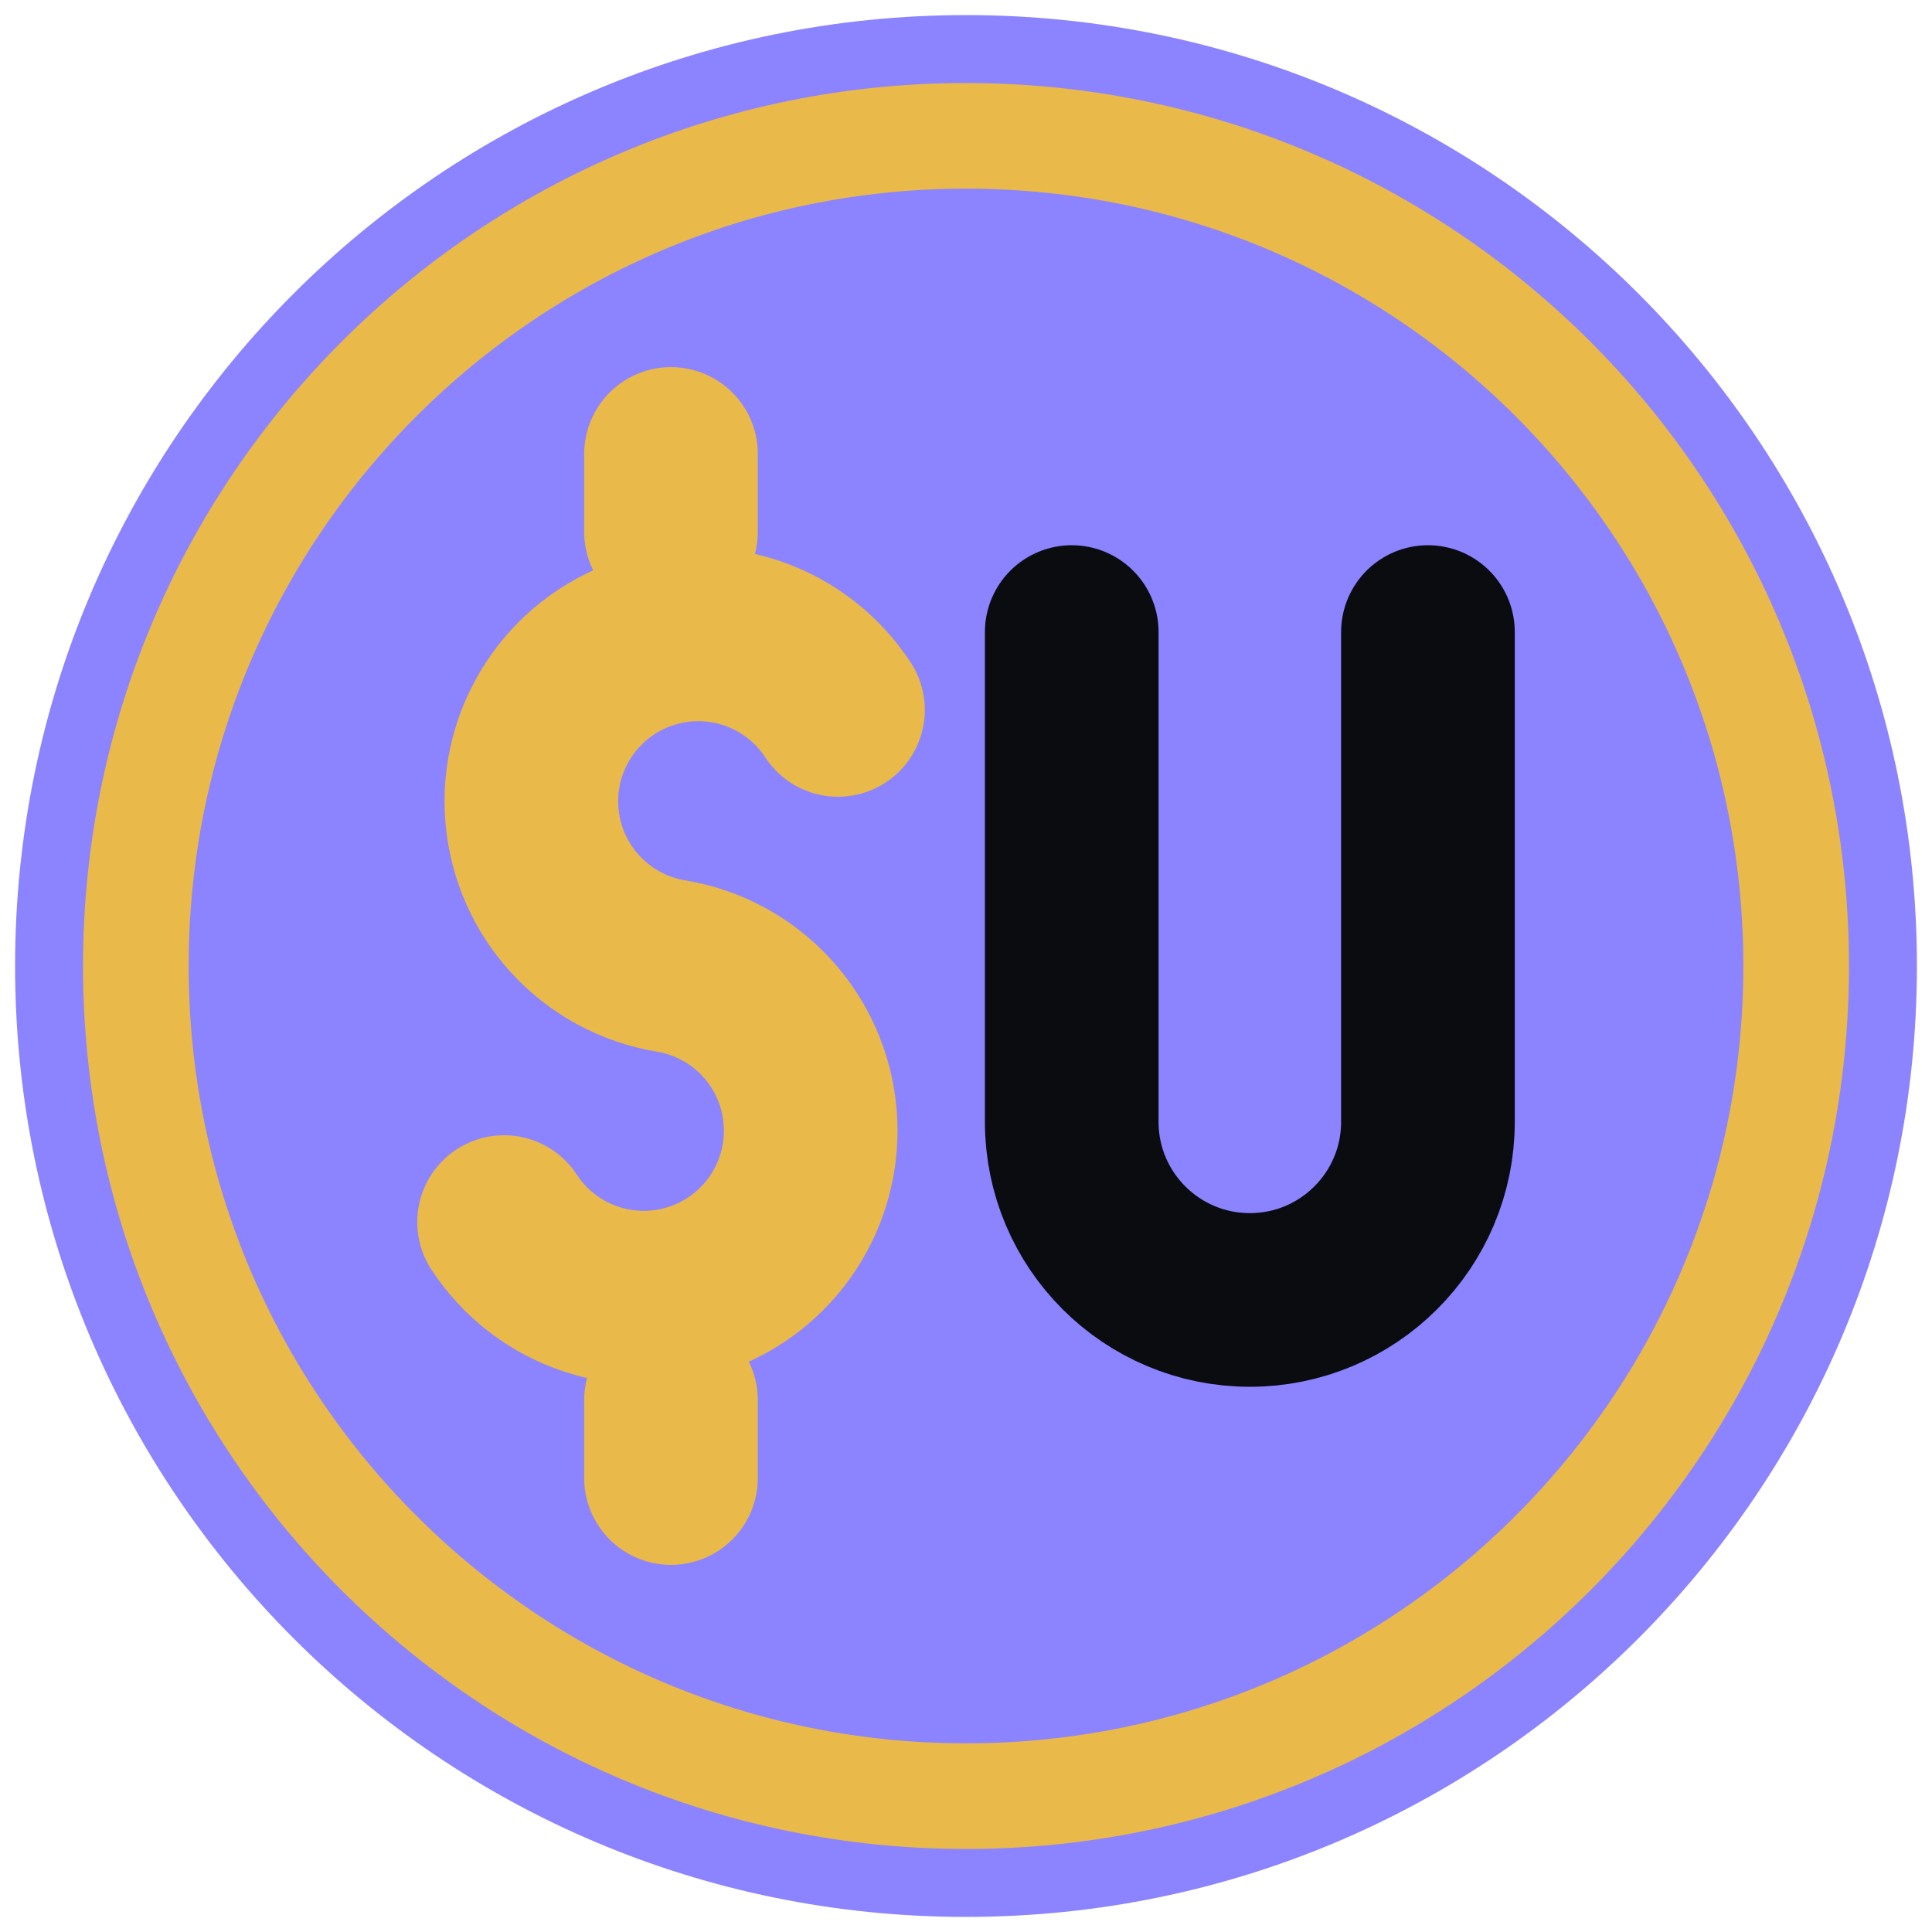
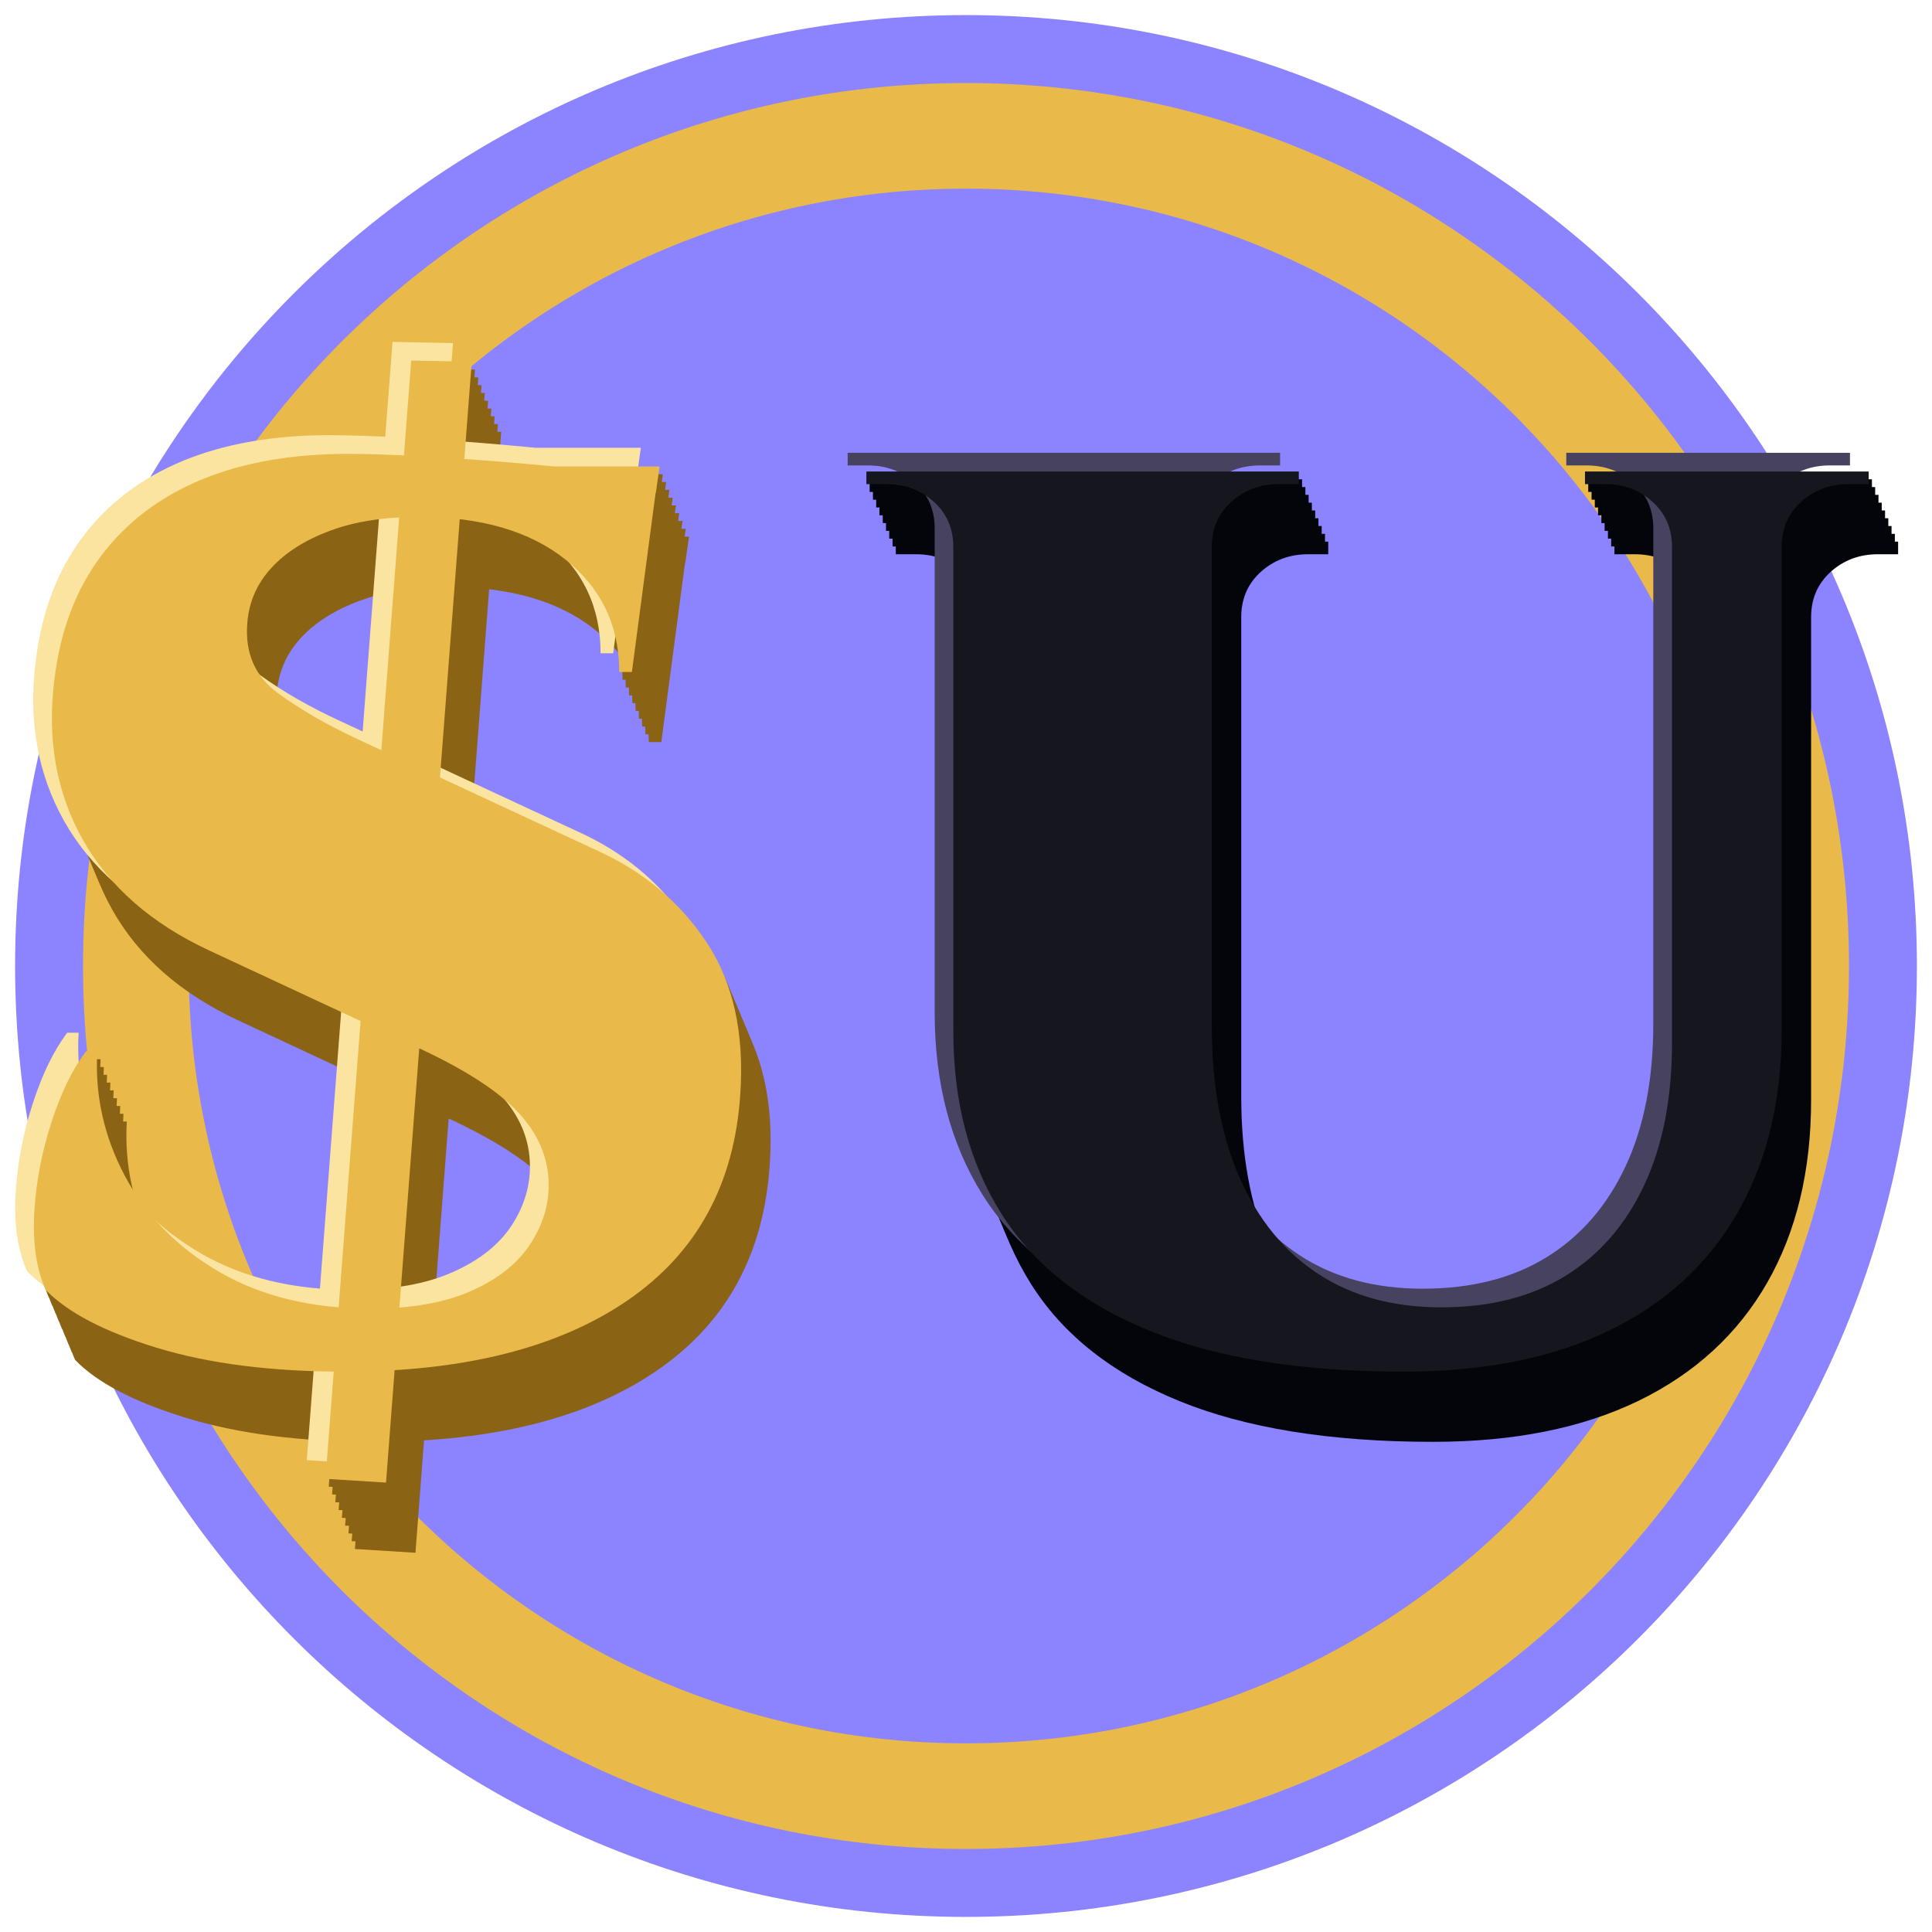
<svg xmlns="http://www.w3.org/2000/svg" viewBox="0 0 256 256" width="256" height="256">
  <circle cx="128" cy="128" r="126" fill="#8B83FF" />
  <circle cx="128" cy="128" r="110" fill="none" stroke="#E9B949" stroke-width="14" />
-   <path d="M111.04 94.07A22.12 22.12 0 1 0 88.91 128A22.12 22.12 0 1 1 66.79 161.93" fill="none" stroke="#E9B949" stroke-width="23.01" stroke-linecap="round" stroke-linejoin="round" />
-   <path d="M88.91 60.15V70.47M88.91 185.53V195.85" fill="none" stroke="#E9B949" stroke-width="23.01" stroke-linecap="round" stroke-linejoin="round" />
-   <path d="M142.01 83.75V148.65A23.6 23.6 0 0 0 189.21 148.65V83.75" fill="none" stroke="#0B0C10" stroke-width="23.01" stroke-linecap="round" stroke-linejoin="round" />
+   <path d="M50.04 69.43Q53.72 69.43 59.9 69.76Q66.08 70.1 72.76 70.68Q79.44 71.27 84.45 71.85Q89.47 72.44 90.97 73.1L87.63 98.33H85.96Q85.96 89.14 78.86 83.46Q71.76 77.78 59.4 77.78Q52.55 77.78 47.62 79.62Q42.69 81.46 39.85 84.55Q37.01 87.64 36.68 91.81Q36.18 97.83 40.77 101.17Q45.36 104.51 51.54 107.35L82.78 121.89Q92.14 126.06 97.48 134.08Q102.83 142.1 102 154.29Q100.83 172.17 87.04 181.61Q73.26 191.05 49.54 191.05Q35.01 191.05 24.65 187.87Q14.29 184.7 9.95 180.19Q8.11 176.01 8.44 170Q8.78 163.98 10.7 158.05Q12.62 152.12 15.29 148.61H16.8Q16.3 157.3 20.47 165.15Q24.65 173 33 177.85Q41.35 182.69 53.05 182.69Q61.07 182.69 66.33 180.35Q71.59 178.02 74.1 174.26Q76.6 170.5 76.6 166.32Q76.6 160.98 72.51 156.63Q68.42 152.29 58.89 147.95L31.66 135.25Q20.14 129.9 14.88 120.55Q9.61 111.19 11.12 99.33Q12.29 89.64 17.3 82.96Q22.31 76.28 30.58 72.85Q38.85 69.43 50.04 69.43ZM91.3 71.1 90.8 74.61H66.58V71.1ZM58.39 57.07 66.41 57.23 55.05 205.75 47.03 205.25Z" fill="#8A6414" />
+   <path d="M49.61 68.4Q53.28 68.4 59.46 68.73Q65.64 69.07 72.33 69.65Q79.01 70.23 84.02 70.82Q89.03 71.4 90.54 72.07L87.19 97.3H85.52Q85.52 88.11 78.42 82.43Q71.32 76.75 58.96 76.75Q52.11 76.75 47.18 78.59Q42.26 80.42 39.42 83.52Q36.58 86.61 36.24 90.78Q35.74 96.8 40.34 100.14Q44.93 103.48 51.11 106.32L82.35 120.85Q91.71 125.03 97.05 133.05Q102.4 141.07 101.56 153.26Q100.39 171.14 86.61 180.58Q72.83 190.01 49.11 190.01Q34.57 190.01 24.21 186.84Q13.86 183.67 9.51 179.16Q7.68 174.98 8.01 168.96Q8.34 162.95 10.27 157.02Q12.19 151.09 14.86 147.58H16.36Q15.86 156.27 20.04 164.12Q24.21 171.97 32.57 176.82Q40.92 181.66 52.61 181.66Q60.63 181.66 65.9 179.32Q71.16 176.98 73.66 173.22Q76.17 169.47 76.17 165.29Q76.17 159.94 72.08 155.6Q67.98 151.26 58.46 146.91L31.23 134.22Q19.7 128.87 14.44 119.52Q9.18 110.16 10.68 98.3Q11.85 88.61 16.86 81.93Q21.88 75.25 30.15 71.82Q38.41 68.4 49.61 68.4ZM90.87 70.07 90.37 73.58H66.15V70.07ZM57.96 56.03 65.98 56.2 54.62 204.71 46.6 204.21Z" fill="#8A6414" />
+   <path d="M49.17 67.36Q52.85 67.36 59.03 67.7Q65.21 68.03 71.89 68.62Q78.58 69.2 83.59 69.79Q88.6 70.37 90.1 71.04L86.76 96.27H85.09Q85.09 87.08 77.99 81.4Q70.89 75.72 58.53 75.72Q51.68 75.72 46.75 77.55Q41.82 79.39 38.98 82.48Q36.14 85.57 35.81 89.75Q35.31 95.76 39.9 99.11Q44.5 102.45 50.68 105.29L81.92 119.82Q91.27 124 96.62 132.02Q101.96 140.03 101.13 152.23Q99.96 170.1 86.18 179.54Q72.39 188.98 48.67 188.98Q34.14 188.98 23.78 185.81Q13.42 182.63 9.08 178.12Q7.24 173.95 7.58 167.93Q7.91 161.92 9.83 155.99Q11.75 150.06 14.43 146.55H15.93Q15.43 155.24 19.6 163.09Q23.78 170.94 32.13 175.78Q40.49 180.63 52.18 180.63Q60.2 180.63 65.46 178.29Q70.72 175.95 73.23 172.19Q75.74 168.43 75.74 164.26Q75.74 158.91 71.64 154.57Q67.55 150.22 58.03 145.88L30.8 133.18Q19.27 127.84 14.01 118.48Q8.75 109.13 10.25 97.27Q11.42 87.58 16.43 80.9Q21.44 74.21 29.71 70.79Q37.98 67.36 49.17 67.36ZM90.44 69.03 89.94 72.54H65.71V69.03ZM57.53 55 65.54 55.17 54.19 203.68 46.17 203.18Z" fill="#8A6414" />
+   <path d="M48.74 66.33Q52.42 66.33 58.6 66.67Q64.78 67 71.46 67.58Q78.14 68.17 83.15 68.75Q88.17 69.34 89.67 70.01L86.33 95.23H84.66Q84.66 86.04 77.56 80.36Q70.46 74.68 58.09 74.68Q51.25 74.68 46.32 76.52Q41.39 78.36 38.55 81.45Q35.71 84.54 35.38 88.72Q34.87 94.73 39.47 98.07Q44.06 101.41 50.24 104.25L81.48 118.79Q90.84 122.96 96.18 130.98Q101.53 139 100.69 151.2Q99.52 169.07 85.74 178.51Q71.96 187.95 48.24 187.95Q33.7 187.95 23.35 184.77Q12.99 181.6 8.65 177.09Q6.81 172.91 7.14 166.9Q7.48 160.89 9.4 154.96Q11.32 149.02 13.99 145.52H15.5Q14.99 154.2 19.17 162.06Q23.35 169.91 31.7 174.75Q40.05 179.6 51.75 179.6Q59.77 179.6 65.03 177.26Q70.29 174.92 72.8 171.16Q75.3 167.4 75.3 163.22Q75.3 157.88 71.21 153.54Q67.12 149.19 57.59 144.85L30.36 132.15Q18.84 126.81 13.57 117.45Q8.31 108.1 9.82 96.23Q10.99 86.55 16 79.86Q21.01 73.18 29.28 69.76Q37.55 66.33 48.74 66.33ZM90 68 89.5 71.51H65.28V68ZM57.09 53.97 65.11 54.14 53.75 202.65 45.73 202.15Z" fill="#8A6414" />
+   <path d="M48.31 65.3Q51.98 65.3 58.16 65.63Q64.34 65.97 71.03 66.55Q77.71 67.14 82.72 67.72Q87.73 68.31 89.23 68.97L85.89 94.2H84.22Q84.22 85.01 77.12 79.33Q70.02 73.65 57.66 73.65Q50.81 73.65 45.88 75.49Q40.96 77.33 38.12 80.42Q35.28 83.51 34.94 87.68Q34.44 93.7 39.03 97.04Q43.63 100.38 49.81 103.22L81.05 117.76Q90.4 121.93 95.75 129.95Q101.1 137.97 100.26 150.16Q99.09 168.04 85.31 177.48Q71.53 186.92 47.8 186.92Q33.27 186.92 22.91 183.74Q12.56 180.57 8.21 176.06Q6.38 171.88 6.71 165.87Q7.04 159.85 8.96 153.92Q10.89 147.99 13.56 144.48H15.06Q14.56 153.17 18.74 161.02Q22.91 168.87 31.27 173.72Q39.62 178.56 51.31 178.56Q59.33 178.56 64.59 176.22Q69.86 173.89 72.36 170.13Q74.87 166.37 74.87 162.19Q74.87 156.85 70.78 152.5Q66.68 148.16 57.16 143.82L29.93 131.12Q18.4 125.77 13.14 116.42Q7.88 107.06 9.38 95.2Q10.55 85.51 15.56 78.83Q20.57 72.15 28.84 68.72Q37.11 65.3 48.31 65.3ZM89.57 66.97 89.07 70.48H64.84V66.97ZM56.66 52.94 64.68 53.1 53.32 201.62 45.3 201.12Z" fill="#8A6414" />
+   <path d="M47.87 64.27Q51.55 64.27 57.73 64.6Q63.91 64.94 70.59 65.52Q77.27 66.1 82.29 66.69Q87.3 67.27 88.8 67.94L85.46 93.17H83.79Q83.79 83.98 76.69 78.3Q69.59 72.62 57.23 72.62Q50.38 72.62 45.45 74.46Q40.52 76.29 37.68 79.39Q34.84 82.48 34.51 86.65Q34.01 92.67 38.6 96.01Q43.19 99.35 49.38 102.19L80.62 116.72Q89.97 120.9 95.32 128.92Q100.66 136.94 99.83 149.13Q98.66 167.01 84.88 176.45Q71.09 185.88 47.37 185.88Q32.84 185.88 22.48 182.71Q12.12 179.54 7.78 175.03Q5.94 170.85 6.28 164.83Q6.61 158.82 8.53 152.89Q10.45 146.96 13.12 143.45H14.63Q14.13 152.14 18.3 159.99Q22.48 167.84 30.83 172.69Q39.19 177.53 50.88 177.53Q58.9 177.53 64.16 175.19Q69.42 172.85 71.93 169.09Q74.43 165.34 74.43 161.16Q74.43 155.81 70.34 151.47Q66.25 147.13 56.73 142.78L29.5 130.09Q17.97 124.74 12.71 115.39Q7.44 106.03 8.95 94.17Q10.12 84.48 15.13 77.8Q20.14 71.12 28.41 67.69Q36.68 64.27 47.87 64.27ZM89.14 65.94 88.63 69.45H64.41V65.94ZM56.23 51.9 64.24 52.07 52.88 200.58 44.87 200.08Z" fill="#8A6414" />
+   <path d="M47.44 63.23Q51.11 63.23 57.3 63.57Q63.48 63.9 70.16 64.49Q76.84 65.07 81.85 65.66Q86.86 66.24 88.37 66.91L85.03 92.14H83.36Q83.36 82.95 76.26 77.27Q69.16 71.59 56.79 71.59Q49.94 71.59 45.02 73.42Q40.09 75.26 37.25 78.35Q34.41 81.44 34.07 85.62Q33.57 91.63 38.17 94.98Q42.76 98.32 48.94 101.16L80.18 115.69Q89.54 119.87 94.88 127.89Q100.23 135.9 99.39 148.1Q98.22 165.97 84.44 175.41Q70.66 184.85 46.94 184.85Q32.4 184.85 22.05 181.68Q11.69 178.5 7.35 173.99Q5.51 169.82 5.84 163.8Q6.18 157.79 8.1 151.86Q10.02 145.93 12.69 142.42H14.19Q13.69 151.11 17.87 158.96Q22.05 166.81 30.4 171.65Q38.75 176.5 50.45 176.5Q58.46 176.5 63.73 174.16Q68.99 171.82 71.49 168.06Q74 164.3 74 160.13Q74 154.78 69.91 150.44Q65.82 146.09 56.29 141.75L29.06 129.05Q17.54 123.71 12.27 114.35Q7.01 105 8.51 93.14Q9.68 83.45 14.7 76.77Q19.71 70.08 27.98 66.66Q36.25 63.23 47.44 63.23ZM88.7 64.9 88.2 68.41H63.98V64.9ZM55.79 50.87 63.81 51.04 52.45 199.55 44.43 199.05Z" fill="#8A6414" />
+   <path d="M47.01 62.2Q50.68 62.2 56.86 62.54Q63.04 62.87 69.72 63.45Q76.41 64.04 81.42 64.62Q86.43 65.21 87.93 65.88L84.59 91.1H82.92Q82.92 81.91 75.82 76.23Q68.72 70.55 56.36 70.55Q49.51 70.55 44.58 72.39Q39.65 74.23 36.81 77.32Q33.97 80.41 33.64 84.59Q33.14 90.6 37.73 93.94Q42.33 97.28 48.51 100.12L79.75 114.66Q89.1 118.83 94.45 126.85Q99.79 134.87 98.96 147.07Q97.79 164.94 84.01 174.38Q70.23 183.82 46.5 183.82Q31.97 183.82 21.61 180.64Q11.26 177.47 6.91 172.96Q5.07 168.78 5.41 162.77Q5.74 156.76 7.66 150.83Q9.58 144.89 12.26 141.39H13.76Q13.26 150.07 17.44 157.93Q21.61 165.78 29.97 170.62Q38.32 175.47 50.01 175.47Q58.03 175.47 63.29 173.13Q68.56 170.79 71.06 167.03Q73.57 163.27 73.57 159.09Q73.57 153.75 69.47 149.41Q65.38 145.06 55.86 140.72L28.63 128.02Q17.1 122.68 11.84 113.32Q6.58 103.97 8.08 92.1Q9.25 82.42 14.26 75.73Q19.27 69.05 27.54 65.63Q35.81 62.2 47.01 62.2ZM88.27 63.87 87.77 67.38H63.54V63.87ZM55.36 49.84 63.38 50.01 52.02 198.52 44 198.02Z" fill="#8A6414" />
+   <path d="M46.57 61.17Q50.25 61.17 56.43 61.5Q62.61 61.84 69.29 62.42Q75.97 63.01 80.99 63.59Q86 64.18 87.5 64.84L84.16 90.07H82.49Q82.49 80.88 75.39 75.2Q68.29 69.52 55.93 69.52Q49.08 69.52 44.15 71.36Q39.22 73.2 36.38 76.29Q33.54 79.38 33.21 83.55Q32.71 89.57 37.3 92.91Q41.89 96.25 48.08 99.09L79.31 113.63Q88.67 117.8 94.02 125.82Q99.36 133.84 98.53 146.03Q97.36 163.91 83.57 173.35Q69.79 182.79 46.07 182.79Q31.54 182.79 21.18 179.61Q10.82 176.44 6.48 171.93Q4.64 167.75 4.97 161.74Q5.31 155.72 7.23 149.79Q9.15 143.86 11.82 140.35H13.33Q12.83 149.04 17 156.89Q21.18 164.74 29.53 169.59Q37.88 174.43 49.58 174.43Q57.6 174.43 62.86 172.09Q68.12 169.76 70.63 166Q73.13 162.24 73.13 158.06Q73.13 152.72 69.04 148.37Q64.95 144.03 55.43 139.69L28.2 126.99Q16.67 121.64 11.41 112.29Q6.14 102.93 7.65 91.07Q8.82 81.38 13.83 74.7Q18.84 68.02 27.11 64.59Q35.38 61.17 46.57 61.17ZM87.83 62.84 87.33 66.35H63.11V62.84ZM54.92 48.81 62.94 48.97 51.58 197.49 43.56 196.99Z" fill="#8A6414" />
+   <path d="M43.66 57.66Q47.34 57.66 53.52 57.99Q59.7 58.33 66.38 58.91Q73.06 59.5 78.07 60.08Q83.09 60.67 84.59 61.33L81.25 86.56H79.58Q79.58 77.37 72.48 71.69Q65.38 66.01 53.02 66.01Q46.17 66.01 41.24 67.85Q36.31 69.69 33.47 72.78Q30.63 75.87 30.3 80.04Q29.79 86.06 34.39 89.4Q38.98 92.74 45.16 95.58L76.4 110.11Q85.76 114.29 91.1 122.31Q96.45 130.33 95.61 142.52Q94.44 160.4 80.66 169.84Q66.88 179.28 43.16 179.28Q28.62 179.28 18.27 176.1Q7.91 172.93 3.57 168.42Q1.73 164.24 2.06 158.23Q2.4 152.21 4.32 146.28Q6.24 140.35 8.91 136.84H10.42Q9.91 145.53 14.09 153.38Q18.27 161.23 26.62 166.08Q34.97 170.92 46.67 170.92Q54.69 170.92 59.95 168.58Q65.21 166.25 67.72 162.49Q70.22 158.73 70.22 154.55Q70.22 149.21 66.13 144.86Q62.04 140.52 52.51 136.18L25.28 123.48Q13.76 118.13 8.49 108.78Q3.23 99.42 4.74 87.56Q5.91 77.87 10.92 71.19Q15.93 64.51 24.2 61.08Q32.47 57.66 43.66 57.66ZM84.92 59.33 84.42 62.84H60.2V59.33ZM52.01 45.3 60.03 45.46 48.67 193.98 40.65 193.48Z" fill="#FBE3A0" />
+   <path d="M46.14 60.14Q49.81 60.14 55.99 60.47Q62.18 60.81 68.86 61.39Q75.54 61.97 80.55 62.56Q85.56 63.14 87.07 63.81L83.73 89.04H82.05Q82.05 79.85 74.96 74.17Q67.86 68.49 55.49 68.49Q48.64 68.49 43.72 70.33Q38.79 72.16 35.95 75.26Q33.11 78.35 32.77 82.52Q32.27 88.54 36.87 91.88Q41.46 95.22 47.64 98.06L78.88 112.59Q88.24 116.77 93.58 124.79Q98.93 132.81 98.09 145Q96.92 162.88 83.14 172.32Q69.36 181.75 45.64 181.75Q31.1 181.75 20.75 178.58Q10.39 175.41 6.04 170.9Q4.21 166.72 4.54 160.7Q4.88 154.69 6.8 148.76Q8.72 142.83 11.39 139.32H12.89Q12.39 148.01 16.57 155.86Q20.75 163.71 29.1 168.56Q37.45 173.4 49.14 173.4Q57.16 173.4 62.43 171.06Q67.69 168.72 70.19 164.96Q72.7 161.21 72.7 157.03Q72.7 151.68 68.61 147.34Q64.51 143 54.99 138.65L27.76 125.96Q16.23 120.61 10.97 111.26Q5.71 101.9 7.21 90.04Q8.38 80.35 13.39 73.67Q18.41 66.99 26.68 63.56Q34.95 60.14 46.14 60.14ZM87.4 61.81 86.9 65.32H62.68V61.81ZM54.49 47.77 62.51 47.94 51.15 196.45 43.13 195.95Z" fill="#E9B949" />
+   <path d="M164.47 71.77V145.27Q164.47 156.97 168.15 165.32Q171.82 173.67 178.59 178.1Q185.36 182.53 194.88 182.53Q204.57 182.53 211.33 178.35Q218.1 174.17 221.77 166.32Q225.45 158.47 225.45 147.44V71.77H239.98V145.77Q239.98 159.81 234.14 170Q228.29 180.19 217.1 185.62Q205.9 191.05 189.87 191.05Q169.49 191.05 156.2 185.62Q142.92 180.19 136.58 170.08Q130.23 159.97 130.23 145.94V71.77ZM130.73 71.77V81.79H130.23Q130.23 78.12 127.64 75.78Q125.05 73.44 121.37 73.44Q121.37 73.44 120.04 73.44Q118.7 73.44 118.7 73.44V71.77ZM176 71.77V73.44Q176 73.44 174.66 73.44Q173.33 73.44 173.33 73.44Q169.65 73.44 167.06 75.78Q164.47 78.12 164.47 81.79H164.14V71.77ZM225.95 71.77V81.79H225.45Q225.45 78.12 222.86 75.78Q220.27 73.44 216.6 73.44Q216.6 73.44 215.26 73.44Q213.92 73.44 213.92 73.44V71.77ZM251.51 71.77V73.44Q251.51 73.44 250.17 73.44Q248.84 73.44 248.84 73.44Q245.16 73.44 242.57 75.78Q239.98 78.12 239.98 81.79H239.65V71.77Z" fill="#04050A" />
+   <path d="M164.04 70.74V144.24Q164.04 155.93 167.72 164.29Q171.39 172.64 178.16 177.07Q184.92 181.49 194.44 181.49Q204.13 181.49 210.9 177.32Q217.67 173.14 221.34 165.29Q225.02 157.44 225.02 146.41V70.74H239.55V144.74Q239.55 158.77 233.7 168.96Q227.86 179.16 216.66 184.58Q205.47 190.01 189.43 190.01Q169.05 190.01 155.77 184.58Q142.49 179.16 136.14 169.05Q129.79 158.94 129.79 144.91V70.74ZM130.3 70.74V80.76H129.79Q129.79 77.08 127.2 74.75Q124.62 72.41 120.94 72.41Q120.94 72.41 119.6 72.41Q118.27 72.41 118.27 72.41V70.74ZM175.57 70.74V72.41Q175.57 72.41 174.23 72.41Q172.89 72.41 172.89 72.41Q169.22 72.41 166.63 74.75Q164.04 77.08 164.04 80.76H163.71V70.74ZM225.52 70.74V80.76H225.02Q225.02 77.08 222.43 74.75Q219.84 72.41 216.16 72.41Q216.16 72.41 214.83 72.41Q213.49 72.41 213.49 72.41V70.74ZM251.08 70.74V72.41Q251.08 72.41 249.74 72.41Q248.4 72.41 248.4 72.41Q244.73 72.41 242.14 74.75Q239.55 77.08 239.55 80.76H239.22V70.74Z" fill="#04050A" />
+   <path d="M163.61 69.7V143.21Q163.61 154.9 167.28 163.25Q170.96 171.61 177.72 176.03Q184.49 180.46 194.01 180.46Q203.7 180.46 210.47 176.29Q217.23 172.11 220.91 164.26Q224.58 156.41 224.58 145.38V69.7H239.12V143.71Q239.12 157.74 233.27 167.93Q227.42 178.12 216.23 183.55Q205.04 188.98 189 188.98Q168.62 188.98 155.34 183.55Q142.06 178.12 135.71 168.02Q129.36 157.91 129.36 143.88V69.7ZM129.86 69.7V79.73H129.36Q129.36 76.05 126.77 73.71Q124.18 71.37 120.51 71.37Q120.51 71.37 119.17 71.37Q117.83 71.37 117.83 71.37V69.7ZM175.13 69.7V71.37Q175.13 71.37 173.8 71.37Q172.46 71.37 172.46 71.37Q168.79 71.37 166.2 73.71Q163.61 76.05 163.61 79.73H163.27V69.7ZM225.08 69.7V79.73H224.58Q224.58 76.05 221.99 73.71Q219.4 71.37 215.73 71.37Q215.73 71.37 214.39 71.37Q213.06 71.37 213.06 71.37V69.7ZM250.64 69.7V71.37Q250.64 71.37 249.31 71.37Q247.97 71.37 247.97 71.37Q244.3 71.37 241.71 73.71Q239.12 76.05 239.12 79.73H238.78V69.7Z" fill="#04050A" />
+   <path d="M163.17 68.67V142.18Q163.17 153.87 166.85 162.22Q170.52 170.57 177.29 175Q184.06 179.43 193.58 179.43Q203.27 179.43 210.03 175.25Q216.8 171.08 220.47 163.22Q224.15 155.37 224.15 144.35V68.67H238.68V142.68Q238.68 156.71 232.84 166.9Q226.99 177.09 215.8 182.52Q204.6 187.95 188.57 187.95Q168.18 187.95 154.9 182.52Q141.62 177.09 135.27 166.98Q128.93 156.88 128.93 142.84V68.67ZM129.43 68.67V78.69H128.93Q128.93 75.02 126.34 72.68Q123.75 70.34 120.07 70.34Q120.07 70.34 118.74 70.34Q117.4 70.34 117.4 70.34V68.67ZM174.7 68.67V70.34Q174.7 70.34 173.36 70.34Q172.03 70.34 172.03 70.34Q168.35 70.34 165.76 72.68Q163.17 75.02 163.17 78.69H162.84V68.67ZM224.65 68.67V78.69H224.15Q224.15 75.02 221.56 72.68Q218.97 70.34 215.29 70.34Q215.29 70.34 213.96 70.34Q212.62 70.34 212.62 70.34V68.67ZM250.21 68.67V70.34Q250.21 70.34 248.87 70.34Q247.54 70.34 247.54 70.34Q243.86 70.34 241.27 72.68Q238.68 75.02 238.68 78.69H238.35V68.67Z" fill="#04050A" />
+   <path d="M162.74 67.64V141.14Q162.74 152.84 166.41 161.19Q170.09 169.54 176.86 173.97Q183.62 178.4 193.14 178.4Q202.83 178.4 209.6 174.22Q216.36 170.04 220.04 162.19Q223.72 154.34 223.72 143.31V67.64H238.25V141.64Q238.25 155.68 232.4 165.87Q226.56 176.06 215.36 181.49Q204.17 186.92 188.13 186.92Q167.75 186.92 154.47 181.49Q141.19 176.06 134.84 165.95Q128.49 155.84 128.49 141.81V67.64ZM128.99 67.64V77.66H128.49Q128.49 73.99 125.9 71.65Q123.31 69.31 119.64 69.31Q119.64 69.31 118.3 69.31Q116.97 69.31 116.97 69.31V67.64ZM174.27 67.64V69.31Q174.27 69.31 172.93 69.31Q171.59 69.31 171.59 69.31Q167.92 69.31 165.33 71.65Q162.74 73.99 162.74 77.66H162.41V67.64ZM224.22 67.64V77.66H223.72Q223.72 73.99 221.13 71.65Q218.54 69.31 214.86 69.31Q214.86 69.31 213.52 69.31Q212.19 69.31 212.19 69.31V67.64ZM249.78 67.64V69.31Q249.78 69.31 248.44 69.31Q247.1 69.31 247.1 69.31Q243.43 69.31 240.84 71.65Q238.25 73.99 238.25 77.66H237.91V67.64Z" fill="#04050A" />
+   <path d="M162.31 66.61V140.11Q162.31 151.8 165.98 160.16Q169.66 168.51 176.42 172.94Q183.19 177.36 192.71 177.36Q202.4 177.36 209.17 173.19Q215.93 169.01 219.61 161.16Q223.28 153.31 223.28 142.28V66.61H237.82V140.61Q237.82 154.64 231.97 164.83Q226.12 175.03 214.93 180.45Q203.74 185.88 187.7 185.88Q167.32 185.88 154.04 180.45Q140.76 175.03 134.41 164.92Q128.06 154.81 128.06 140.78V66.61ZM128.56 66.61V76.63H128.06Q128.06 72.95 125.47 70.62Q122.88 68.28 119.21 68.28Q119.21 68.28 117.87 68.28Q116.53 68.28 116.53 68.28V66.61ZM173.83 66.61V68.28Q173.83 68.28 172.5 68.28Q171.16 68.28 171.16 68.28Q167.48 68.28 164.9 70.62Q162.31 72.95 162.31 76.63H161.97V66.61ZM223.78 66.61V76.63H223.28Q223.28 72.95 220.69 70.62Q218.1 68.28 214.43 68.28Q214.43 68.28 213.09 68.28Q211.75 68.28 211.75 68.28V66.61ZM249.34 66.61V68.28Q249.34 68.28 248.01 68.28Q246.67 68.28 246.67 68.28Q242.99 68.28 240.4 70.62Q237.82 72.95 237.82 76.63H237.48V66.61Z" fill="#04050A" />
+   <path d="M161.87 65.57V139.08Q161.87 150.77 165.55 159.12Q169.22 167.48 175.99 171.9Q182.75 176.33 192.28 176.33Q201.97 176.33 208.73 172.16Q215.5 167.98 219.17 160.13Q222.85 152.28 222.85 141.25V65.57H237.38V139.58Q237.38 153.61 231.53 163.8Q225.69 173.99 214.5 179.42Q203.3 184.85 187.26 184.85Q166.88 184.85 153.6 179.42Q140.32 173.99 133.97 163.89Q127.63 153.78 127.63 139.75V65.57ZM128.13 65.57V75.6H127.63Q127.63 71.92 125.04 69.58Q122.45 67.24 118.77 67.24Q118.77 67.24 117.44 67.24Q116.1 67.24 116.1 67.24V65.57ZM173.4 65.57V67.24Q173.4 67.24 172.06 67.24Q170.73 67.24 170.73 67.24Q167.05 67.24 164.46 69.58Q161.87 71.92 161.87 75.6H161.54V65.57ZM223.35 65.57V75.6H222.85Q222.85 71.92 220.26 69.58Q217.67 67.24 213.99 67.24Q213.99 67.24 212.66 67.24Q211.32 67.24 211.32 67.24V65.57ZM248.91 65.57V67.24Q248.91 67.24 247.57 67.24Q246.24 67.24 246.24 67.24Q242.56 67.24 239.97 69.58Q237.38 71.92 237.38 75.6H237.05V65.57Z" fill="#04050A" />
+   <path d="M161.44 64.54V138.05Q161.44 149.74 165.11 158.09Q168.79 166.44 175.55 170.87Q182.32 175.3 191.84 175.3Q201.53 175.3 208.3 171.12Q215.06 166.95 218.74 159.09Q222.41 151.24 222.41 140.22V64.54H236.95V138.55Q236.95 152.58 231.1 162.77Q225.25 172.96 214.06 178.39Q202.87 183.82 186.83 183.82Q166.45 183.82 153.17 178.39Q139.89 172.96 133.54 162.85Q127.19 152.75 127.19 138.71V64.54ZM127.69 64.54V74.56H127.19Q127.19 70.89 124.6 68.55Q122.01 66.21 118.34 66.21Q118.34 66.21 117 66.21Q115.67 66.21 115.67 66.21V64.54ZM172.97 64.54V66.21Q172.97 66.21 171.63 66.21Q170.29 66.21 170.29 66.21Q166.62 66.21 164.03 68.55Q161.44 70.89 161.44 74.56H161.1V64.54ZM222.92 64.54V74.56H222.41Q222.41 70.89 219.82 68.55Q217.24 66.21 213.56 66.21Q213.56 66.21 212.22 66.21Q210.89 66.21 210.89 66.21V64.54ZM248.47 64.54V66.21Q248.47 66.21 247.14 66.21Q245.8 66.21 245.8 66.21Q242.13 66.21 239.54 68.55Q236.95 70.89 236.95 74.56H236.61V64.54Z" fill="#04050A" />
+   <path d="M161.01 63.51V137.01Q161.01 148.71 164.68 157.06Q168.36 165.41 175.12 169.84Q181.89 174.27 191.41 174.27Q201.1 174.27 207.86 170.09Q214.63 165.91 218.31 158.06Q221.98 150.21 221.98 139.18V63.51H236.51V137.51Q236.51 151.55 230.67 161.74Q224.82 171.93 213.63 177.36Q202.43 182.79 186.4 182.79Q166.02 182.79 152.74 177.36Q139.45 171.93 133.11 161.82Q126.76 151.71 126.76 137.68V63.51ZM127.26 63.51V73.53H126.76Q126.76 69.86 124.17 67.52Q121.58 65.18 117.9 65.18Q117.9 65.18 116.57 65.18Q115.23 65.18 115.23 65.18V63.51ZM172.53 63.51V65.18Q172.53 65.18 171.2 65.18Q169.86 65.18 169.86 65.18Q166.18 65.18 163.59 67.52Q161.01 69.86 161.01 73.53H160.67V63.51ZM222.48 63.51V73.53H221.98Q221.98 69.86 219.39 67.52Q216.8 65.18 213.13 65.18Q213.13 65.18 211.79 65.18Q210.45 65.18 210.45 65.18V63.51ZM248.04 63.51V65.18Q248.04 65.18 246.7 65.18Q245.37 65.18 245.37 65.18Q241.69 65.18 239.1 67.52Q236.51 69.86 236.51 73.53H236.18V63.51Z" fill="#04050A" />
+   <path d="M158.09 60V133.5Q158.09 145.2 161.77 153.55Q165.44 161.9 172.21 166.33Q178.98 170.76 188.5 170.76Q198.19 170.76 204.95 166.58Q211.72 162.4 215.39 154.55Q219.07 146.7 219.07 135.67V60H233.6V134Q233.6 148.04 227.76 158.23Q221.91 168.42 210.72 173.85Q199.52 179.28 183.49 179.28Q163.11 179.28 149.82 173.85Q136.54 168.42 130.19 158.31Q123.85 148.2 123.85 134.17V60ZM124.35 60V70.02H123.85Q123.85 66.35 121.26 64.01Q118.67 61.67 114.99 61.67Q114.99 61.67 113.66 61.67Q112.32 61.67 112.32 61.67V60ZM169.62 60V61.67Q169.62 61.67 168.28 61.67Q166.95 61.67 166.95 61.67Q163.27 61.67 160.68 64.01Q158.09 66.35 158.09 70.02H157.76V60ZM219.57 60V70.02H219.07Q219.07 66.35 216.48 64.01Q213.89 61.67 210.21 61.67Q210.21 61.67 208.88 61.67Q207.54 61.67 207.54 61.67V60ZM245.13 60V61.67Q245.13 61.67 243.79 61.67Q242.46 61.67 242.46 61.67Q238.78 61.67 236.19 64.01Q233.6 66.35 233.6 70.02H233.27V60Z" fill="#46425F" />
+   <path d="M160.57 62.48V135.98Q160.57 147.67 164.25 156.03Q167.92 164.38 174.69 168.81Q181.45 173.23 190.98 173.23Q200.66 173.23 207.43 169.06Q214.2 164.88 217.87 157.03Q221.55 149.18 221.55 138.15V62.48H236.08V136.48Q236.08 150.51 230.23 160.7Q224.39 170.9 213.19 176.32Q202 181.75 185.96 181.75Q165.58 181.75 152.3 176.32Q139.02 170.9 132.67 160.79Q126.32 150.68 126.32 136.65V62.48ZM126.83 62.48V72.5H126.32Q126.32 68.82 123.74 66.49Q121.15 64.15 117.47 64.15Q117.47 64.15 116.13 64.15Q114.8 64.15 114.8 64.15V62.48ZM172.1 62.48V64.15Q172.1 64.15 170.76 64.15Q169.43 64.15 169.43 64.15Q165.75 64.15 163.16 66.49Q160.57 68.82 160.57 72.5H160.24V62.48ZM222.05 62.48V72.5H221.55Q221.55 68.82 218.96 66.49Q216.37 64.15 212.69 64.15Q212.69 64.15 211.36 64.15Q210.02 64.15 210.02 64.15V62.48ZM247.61 62.48V64.15Q247.61 64.15 246.27 64.15Q244.93 64.15 244.93 64.15Q241.26 64.15 238.67 66.49Q236.08 68.82 236.08 72.5H235.75V62.48Z" fill="#15161E" />
</svg>
